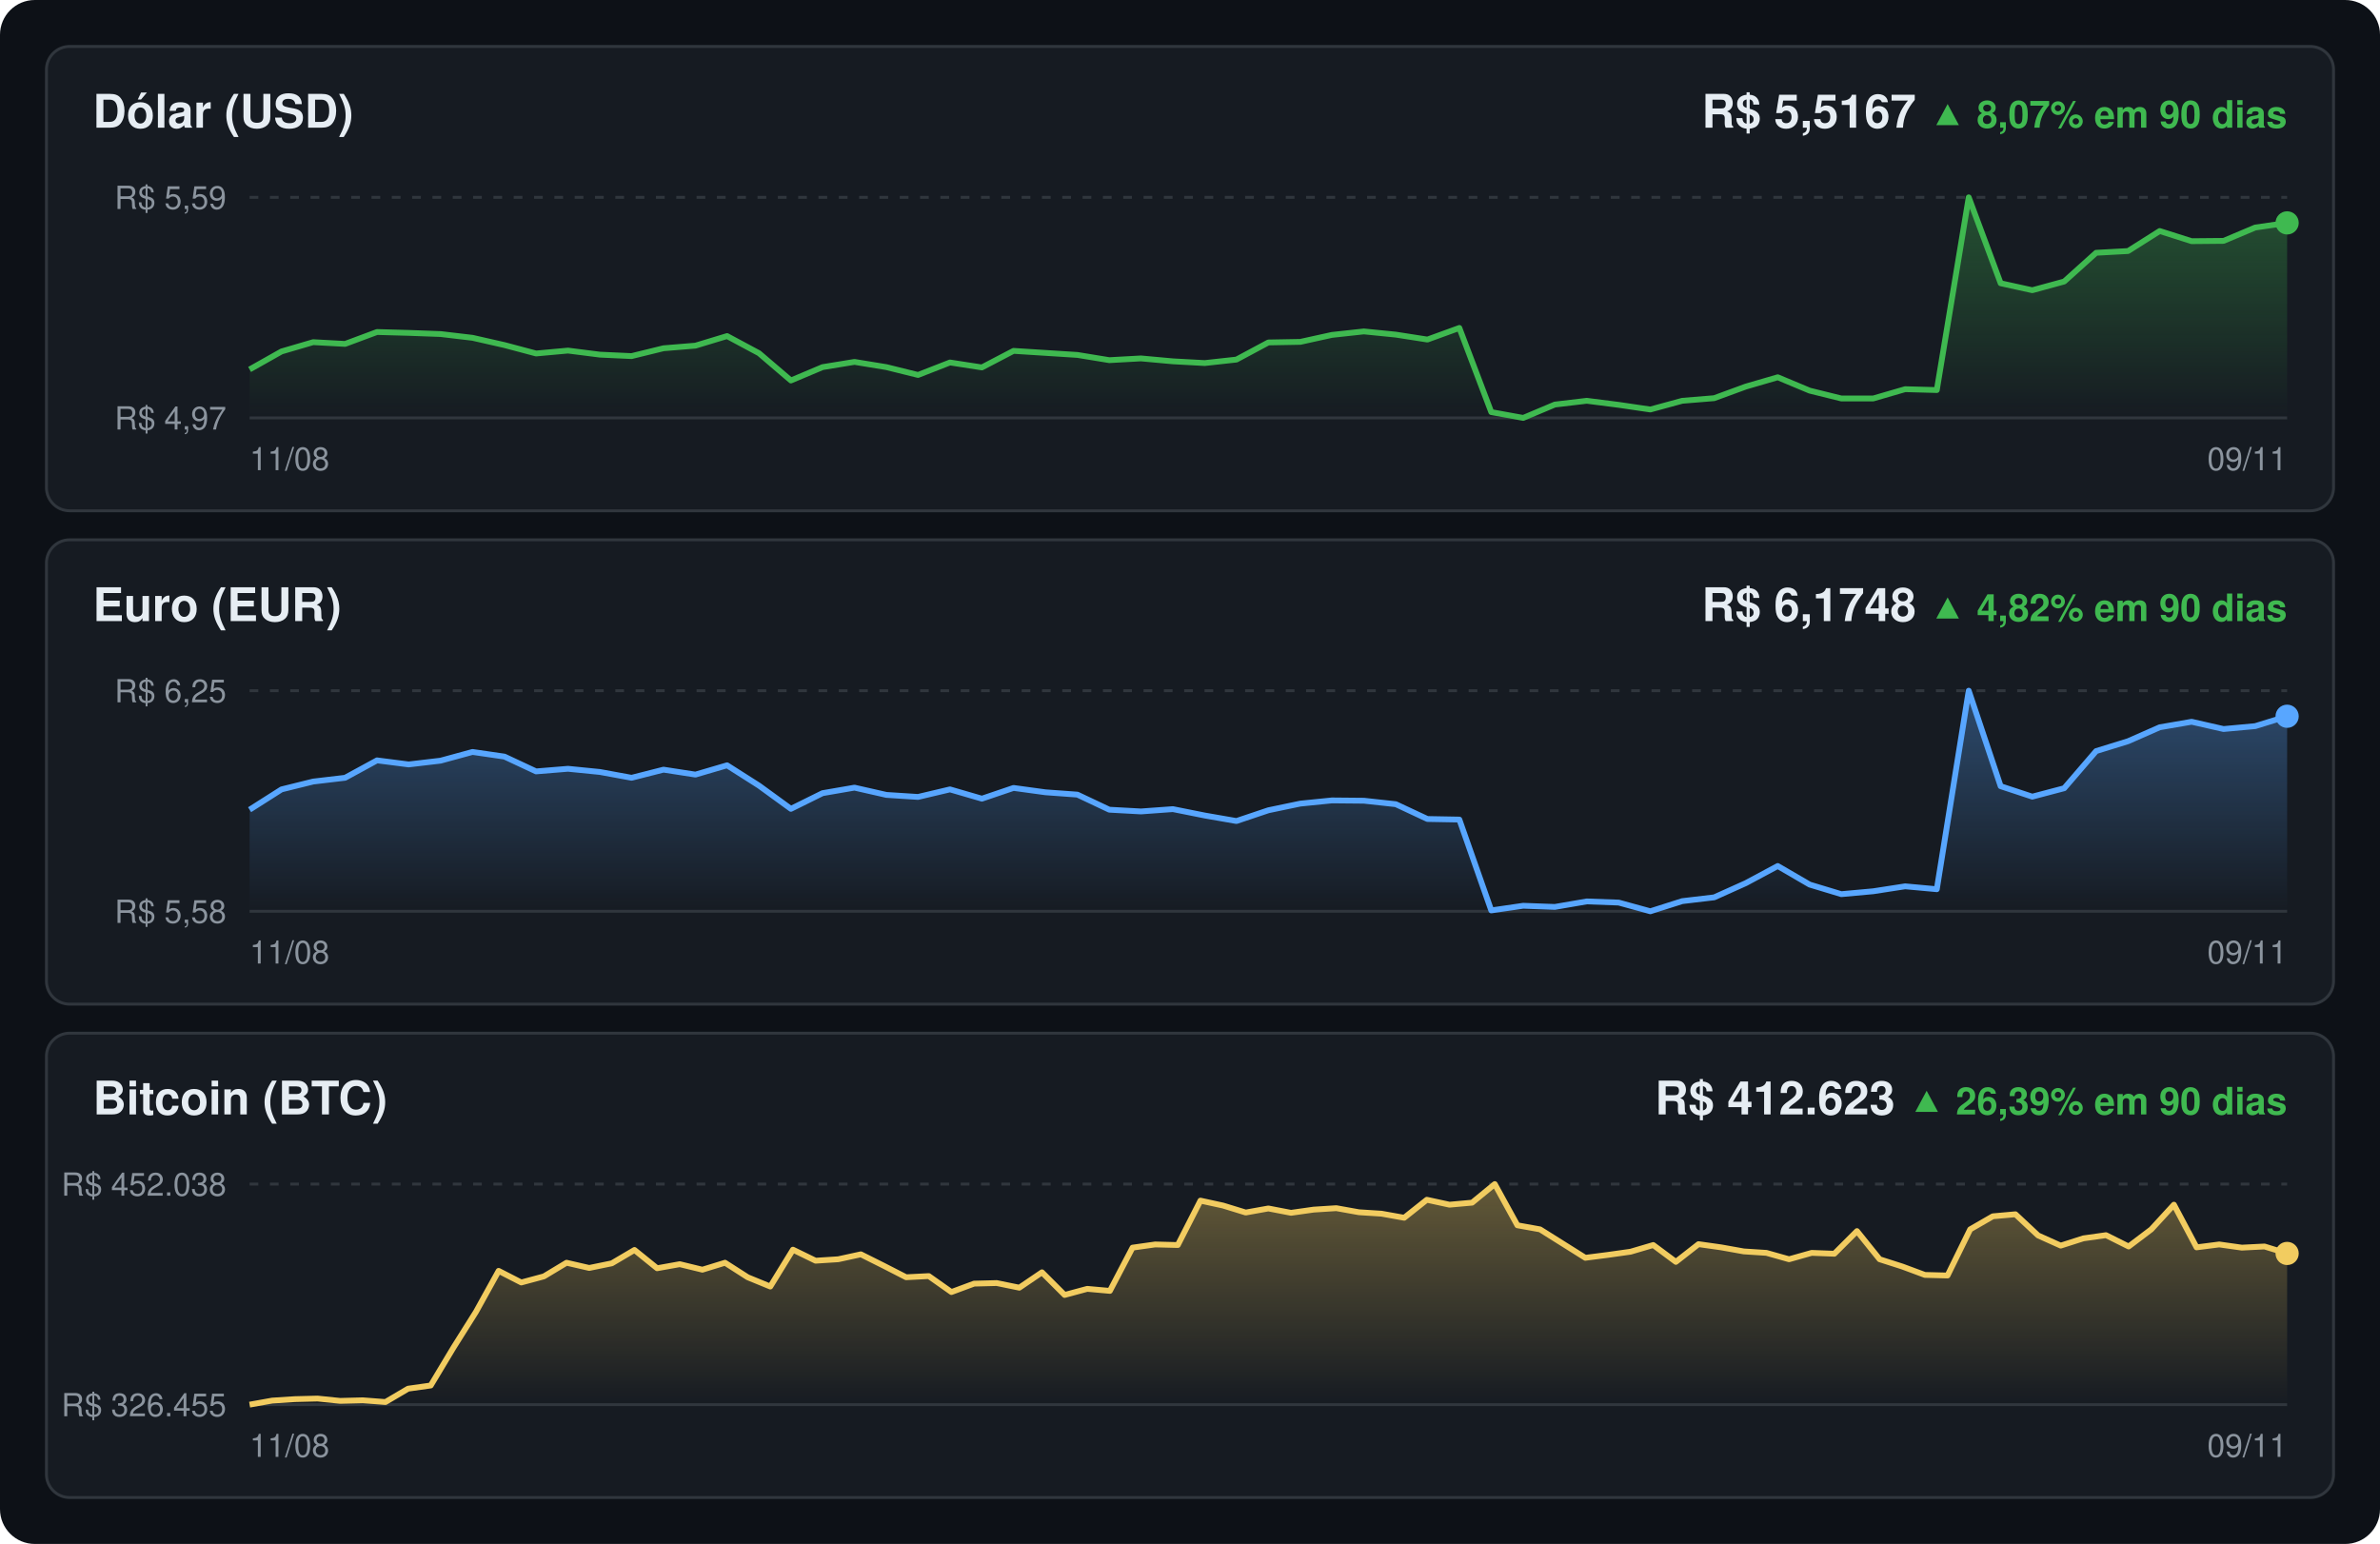
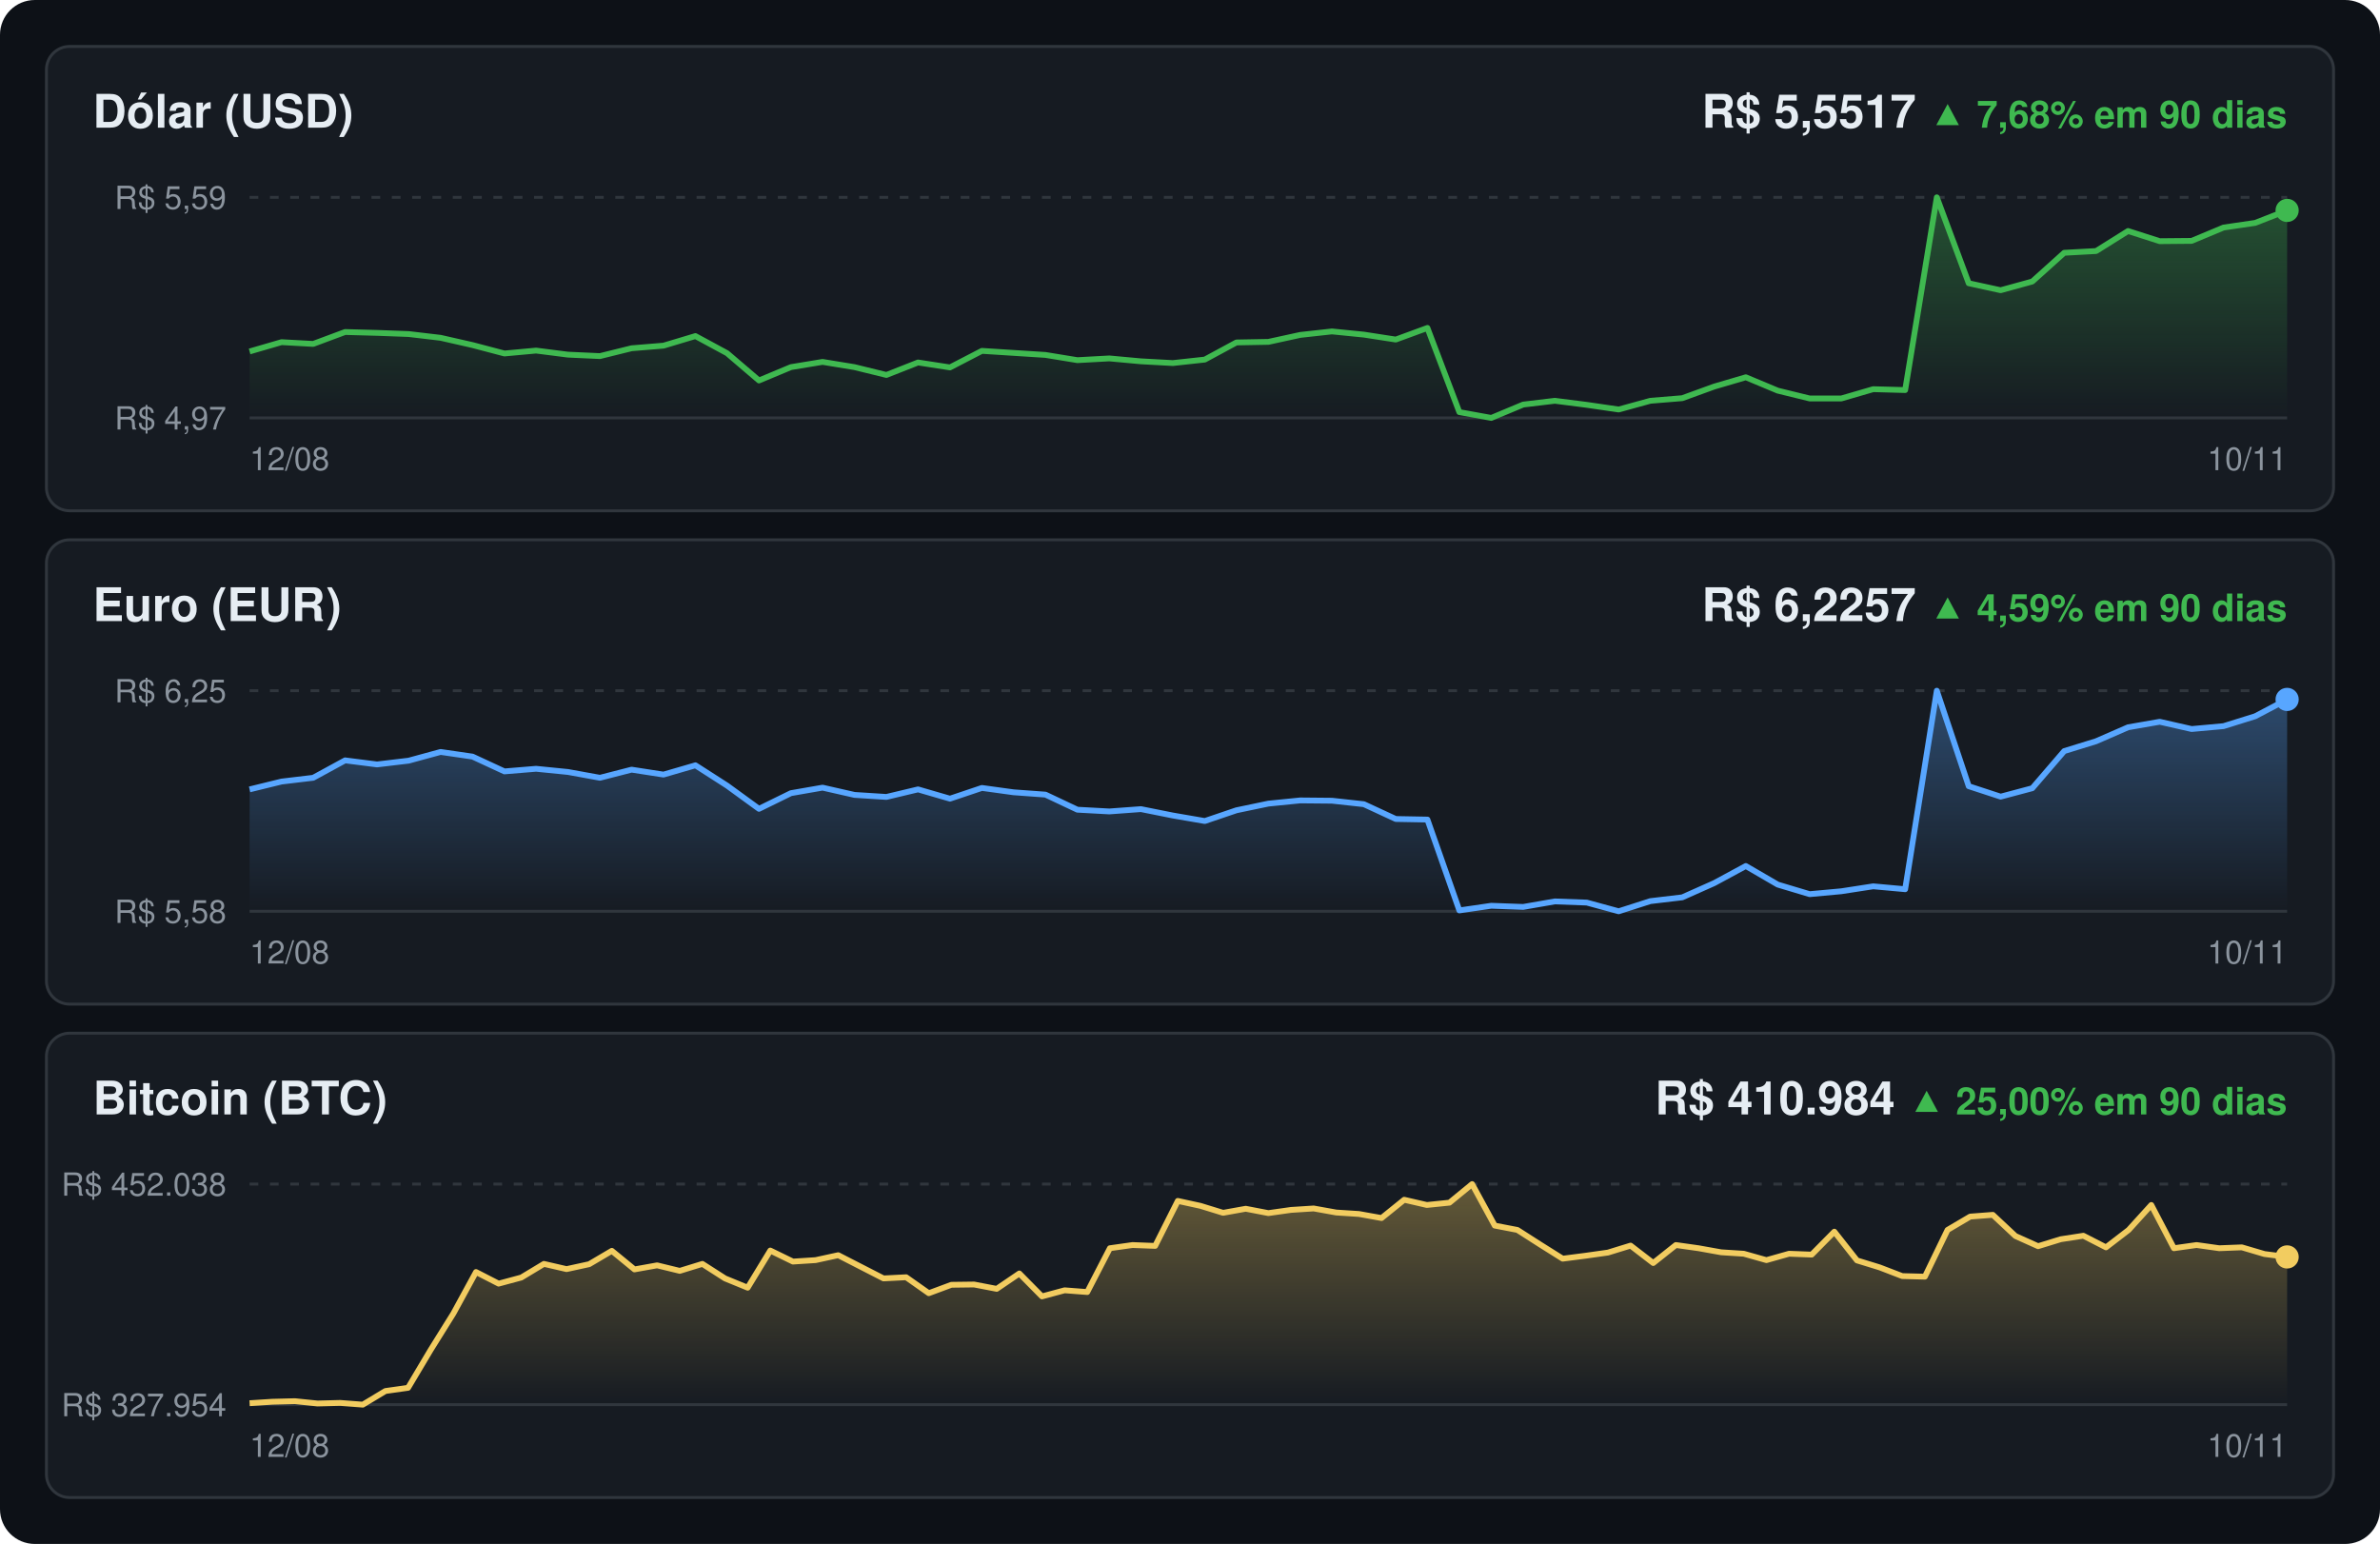
<svg xmlns="http://www.w3.org/2000/svg" viewBox="0 0 820 532" width="820" height="532">
  <defs>
    <linearGradient id="grad-usd" x1="0" y1="0" x2="0" y2="1">
      <stop offset="0" stop-color="#3fb950" stop-opacity=".35" />
      <stop offset="1" stop-color="#3fb950" stop-opacity="0" />
    </linearGradient>
    <linearGradient id="grad-eur" x1="0" y1="0" x2="0" y2="1">
      <stop offset="0" stop-color="#58a6ff" stop-opacity=".35" />
      <stop offset="1" stop-color="#58a6ff" stop-opacity="0" />
    </linearGradient>
    <linearGradient id="grad-btc" x1="0" y1="0" x2="0" y2="1">
      <stop offset="0" stop-color="#f2cc60" stop-opacity=".35" />
      <stop offset="1" stop-color="#f2cc60" stop-opacity="0" />
    </linearGradient>
  </defs>
  <style>
text{font-family:-apple-system,BlinkMacSystemFont,'Segoe UI',Helvetica,Arial,sans-serif;fill:#e6edf3}
.titulo{font-size:16px;font-weight:600}
.eixo{font-size:11px;fill:#8b949e}
</style>
  <rect width="820" height="532" rx="12" fill="#0d1117" />
  <g>
    <rect x="16" y="16" width="788" height="160" rx="8" fill="#161b22" stroke="#30363d" />
    <text x="32" y="44" class="titulo">Dólar (USD)</text>
-     <text x="788" y="44" class="titulo" text-anchor="end">R$ 5,5167
-     <tspan fill="#3fb950" font-size="13"> ▲ 8,07% em 90 dias</tspan>
+     <text x="788" y="44" class="titulo" text-anchor="end">R$ 5,5517
+     <tspan fill="#3fb950" font-size="13"> ▲ 7,68% em 90 dias</tspan>
    </text>
    <text x="78" y="72" class="eixo" text-anchor="end">R$ 5,59</text>
    <text x="78" y="148" class="eixo" text-anchor="end">R$ 4,97</text>
    <line x1="86" y1="68" x2="788" y2="68" stroke="#30363d" stroke-dasharray="3 4" />
    <line x1="86" y1="144" x2="788" y2="144" stroke="#30363d" />
-     <path d="M86.0,144 L86.0,127.3 L97.0,121.1 L107.9,117.9 L118.9,118.5 L129.9,114.4 L140.8,114.7 L151.8,115.1 L162.8,116.4 L173.8,118.9 L184.7,121.8 L195.7,120.8 L206.7,122.2 L217.6,122.7 L228.6,120.0 L239.6,119.1 L250.5,115.8 L261.5,121.7 L272.5,131.1 L283.4,126.5 L294.4,124.7 L305.4,126.5 L316.3,129.2 L327.3,124.9 L338.3,126.6 L349.2,120.9 L360.2,121.6 L371.2,122.3 L382.2,124.1 L393.1,123.5 L404.1,124.5 L415.1,125.1 L426.0,123.9 L437.0,118.0 L448.0,117.8 L458.9,115.4 L469.9,114.2 L480.9,115.3 L491.8,117.0 L502.8,113.0 L513.8,142.0 L524.8,144.0 L535.7,139.4 L546.7,138.1 L557.7,139.5 L568.6,141.1 L579.6,138.1 L590.6,137.2 L601.5,133.2 L612.5,130.0 L623.5,134.6 L634.4,137.3 L645.4,137.3 L656.4,134.1 L667.3,134.4 L678.3,68.0 L689.3,97.6 L700.2,100.0 L711.2,97.0 L722.2,87.1 L733.2,86.5 L744.1,79.6 L755.1,83.1 L766.1,83.0 L777.0,78.4 L788.0,76.8 L788.0,144 Z" fill="url(#grad-usd)" />
-     <polyline points="86.0,127.3 97.0,121.1 107.9,117.9 118.9,118.5 129.9,114.4 140.8,114.7 151.8,115.1 162.8,116.4 173.8,118.9 184.7,121.8 195.7,120.8 206.7,122.2 217.6,122.7 228.6,120.0 239.6,119.1 250.5,115.8 261.5,121.7 272.5,131.1 283.4,126.5 294.4,124.7 305.4,126.5 316.3,129.2 327.3,124.9 338.3,126.6 349.2,120.9 360.2,121.6 371.2,122.3 382.2,124.1 393.1,123.5 404.1,124.5 415.1,125.1 426.0,123.9 437.0,118.0 448.0,117.8 458.9,115.4 469.9,114.2 480.9,115.3 491.8,117.0 502.8,113.0 513.8,142.0 524.8,144.0 535.7,139.4 546.7,138.1 557.7,139.5 568.6,141.1 579.6,138.1 590.6,137.2 601.5,133.2 612.5,130.0 623.5,134.6 634.4,137.3 645.4,137.3 656.4,134.1 667.3,134.4 678.3,68.0 689.3,97.6 700.2,100.0 711.2,97.0 722.2,87.1 733.2,86.5 744.1,79.6 755.1,83.1 766.1,83.0 777.0,78.4 788.0,76.8" fill="none" stroke="#3fb950" stroke-width="2" stroke-linejoin="round" />
-     <circle cx="788.0" cy="76.8" r="4" fill="#3fb950">
+     <path d="M86.0,144 L86.0,121.1 L97.0,117.9 L107.9,118.5 L118.9,114.4 L129.9,114.7 L140.8,115.1 L151.8,116.4 L162.8,118.9 L173.8,121.8 L184.7,120.8 L195.7,122.2 L206.7,122.7 L217.6,120.0 L228.6,119.1 L239.6,115.8 L250.5,121.7 L261.5,131.1 L272.5,126.5 L283.4,124.7 L294.4,126.5 L305.4,129.2 L316.3,124.9 L327.3,126.6 L338.3,120.9 L349.2,121.6 L360.2,122.3 L371.2,124.1 L382.2,123.5 L393.1,124.5 L404.1,125.1 L415.1,123.9 L426.0,118.0 L437.0,117.8 L448.0,115.4 L458.9,114.2 L469.9,115.3 L480.9,117.0 L491.8,113.0 L502.8,142.0 L513.8,144.0 L524.8,139.4 L535.7,138.1 L546.7,139.5 L557.7,141.1 L568.6,138.1 L579.6,137.2 L590.6,133.2 L601.5,130.0 L612.5,134.6 L623.5,137.3 L634.4,137.3 L645.4,134.1 L656.4,134.4 L667.3,68.0 L678.3,97.6 L689.3,100.0 L700.2,97.0 L711.2,87.1 L722.2,86.5 L733.2,79.6 L744.1,83.1 L755.1,83.0 L766.1,78.4 L777.0,76.8 L788.0,72.5 L788.0,144 Z" fill="url(#grad-usd)" />
+     <polyline points="86.0,121.1 97.0,117.9 107.9,118.5 118.9,114.4 129.9,114.7 140.8,115.1 151.8,116.4 162.8,118.9 173.8,121.8 184.7,120.8 195.7,122.2 206.7,122.7 217.6,120.0 228.6,119.1 239.6,115.8 250.5,121.7 261.5,131.1 272.5,126.5 283.4,124.7 294.4,126.5 305.4,129.2 316.3,124.9 327.3,126.6 338.3,120.9 349.2,121.6 360.2,122.3 371.2,124.1 382.2,123.5 393.1,124.5 404.1,125.1 415.1,123.9 426.0,118.0 437.0,117.8 448.0,115.4 458.9,114.2 469.9,115.3 480.9,117.0 491.8,113.0 502.8,142.0 513.8,144.0 524.8,139.4 535.7,138.1 546.7,139.5 557.7,141.1 568.6,138.1 579.6,137.2 590.6,133.2 601.5,130.0 612.5,134.6 623.5,137.3 634.4,137.3 645.4,134.1 656.4,134.4 667.3,68.0 678.3,97.6 689.3,100.0 700.2,97.0 711.2,87.1 722.2,86.5 733.2,79.6 744.1,83.1 755.1,83.0 766.1,78.4 777.0,76.8 788.0,72.5" fill="none" stroke="#3fb950" stroke-width="2" stroke-linejoin="round" />
+     <circle cx="788.0" cy="72.5" r="4" fill="#3fb950">
      <animate attributeName="r" values="4;7;4" dur="2s" repeatCount="indefinite" />
    </circle>
-     <text x="86" y="162" class="eixo">11/08</text>
-     <text x="788" y="162" class="eixo" text-anchor="end">09/11</text>
+     <text x="86" y="162" class="eixo">12/08</text>
+     <text x="788" y="162" class="eixo" text-anchor="end">10/11</text>
  </g>
  <g>
    <rect x="16" y="186" width="788" height="160" rx="8" fill="#161b22" stroke="#30363d" />
    <text x="32" y="214" class="titulo">Euro (EUR)</text>
-     <text x="788" y="214" class="titulo" text-anchor="end">R$ 6,1748
-     <tspan fill="#3fb950" font-size="13"> ▲ 4,82% em 90 dias</tspan>
+     <text x="788" y="214" class="titulo" text-anchor="end">R$ 6,2257
+     <tspan fill="#3fb950" font-size="13"> ▲ 4,59% em 90 dias</tspan>
    </text>
    <text x="78" y="242" class="eixo" text-anchor="end">R$ 6,25</text>
    <text x="78" y="318" class="eixo" text-anchor="end">R$ 5,58</text>
    <line x1="86" y1="238" x2="788" y2="238" stroke="#30363d" stroke-dasharray="3 4" />
    <line x1="86" y1="314" x2="788" y2="314" stroke="#30363d" />
-     <path d="M86.0,314 L86.0,279.0 L97.0,272.0 L107.9,269.3 L118.9,268.0 L129.9,262.0 L140.8,263.4 L151.8,262.1 L162.8,259.1 L173.8,260.7 L184.7,265.8 L195.7,264.9 L206.7,266.0 L217.6,268.0 L228.6,265.2 L239.6,266.9 L250.5,263.7 L261.5,270.7 L272.5,278.7 L283.4,273.3 L294.4,271.4 L305.4,273.9 L316.3,274.6 L327.3,272.0 L338.3,275.2 L349.2,271.5 L360.2,273.0 L371.2,273.8 L382.2,279.0 L393.1,279.6 L404.1,278.8 L415.1,281.0 L426.0,282.9 L437.0,279.2 L448.0,276.9 L458.9,275.8 L469.9,275.9 L480.9,277.1 L491.8,282.2 L502.8,282.4 L513.8,313.7 L524.8,312.1 L535.7,312.5 L546.7,310.6 L557.7,311.0 L568.6,314.0 L579.6,310.5 L590.6,309.2 L601.5,304.3 L612.5,298.4 L623.5,304.8 L634.4,308.1 L645.4,307.1 L656.4,305.4 L667.3,306.4 L678.3,238.0 L689.3,270.9 L700.2,274.5 L711.2,271.6 L722.2,258.8 L733.2,255.4 L744.1,250.6 L755.1,248.7 L766.1,251.2 L777.0,250.2 L788.0,246.8 L788.0,314 Z" fill="url(#grad-eur)" />
-     <polyline points="86.0,279.0 97.0,272.0 107.9,269.3 118.9,268.0 129.9,262.0 140.8,263.4 151.8,262.1 162.8,259.1 173.8,260.7 184.7,265.8 195.7,264.9 206.7,266.0 217.6,268.0 228.6,265.2 239.6,266.9 250.5,263.7 261.5,270.7 272.5,278.7 283.4,273.3 294.4,271.4 305.4,273.9 316.3,274.6 327.3,272.0 338.3,275.2 349.2,271.5 360.2,273.0 371.2,273.8 382.2,279.0 393.1,279.6 404.1,278.8 415.1,281.0 426.0,282.9 437.0,279.2 448.0,276.9 458.9,275.8 469.9,275.9 480.9,277.1 491.8,282.2 502.8,282.4 513.8,313.7 524.8,312.1 535.7,312.5 546.7,310.6 557.7,311.0 568.6,314.0 579.6,310.5 590.6,309.2 601.5,304.3 612.5,298.4 623.5,304.8 634.4,308.1 645.4,307.1 656.4,305.4 667.3,306.4 678.3,238.0 689.3,270.9 700.2,274.5 711.2,271.6 722.2,258.8 733.2,255.4 744.1,250.6 755.1,248.7 766.1,251.2 777.0,250.2 788.0,246.8" fill="none" stroke="#58a6ff" stroke-width="2" stroke-linejoin="round" />
-     <circle cx="788.0" cy="246.8" r="4" fill="#58a6ff">
+     <path d="M86.0,314 L86.0,272.0 L97.0,269.3 L107.9,268.0 L118.9,262.0 L129.9,263.4 L140.8,262.1 L151.8,259.1 L162.8,260.7 L173.8,265.8 L184.7,264.9 L195.7,266.0 L206.7,268.0 L217.6,265.2 L228.6,266.9 L239.6,263.7 L250.5,270.7 L261.5,278.7 L272.5,273.3 L283.4,271.4 L294.4,273.9 L305.4,274.6 L316.3,272.0 L327.3,275.2 L338.3,271.5 L349.2,273.0 L360.2,273.8 L371.2,279.0 L382.2,279.6 L393.1,278.8 L404.1,281.0 L415.1,282.9 L426.0,279.2 L437.0,276.9 L448.0,275.8 L458.9,275.9 L469.9,277.1 L480.9,282.2 L491.8,282.4 L502.8,313.7 L513.8,312.1 L524.8,312.5 L535.7,310.6 L546.7,311.0 L557.7,314.0 L568.6,310.5 L579.6,309.2 L590.6,304.3 L601.5,298.4 L612.5,304.8 L623.5,308.1 L634.4,307.1 L645.4,305.4 L656.4,306.4 L667.3,238.0 L678.3,270.9 L689.3,274.5 L700.2,271.6 L711.2,258.8 L722.2,255.4 L733.2,250.6 L744.1,248.7 L755.1,251.2 L766.1,250.2 L777.0,246.8 L788.0,241.0 L788.0,314 Z" fill="url(#grad-eur)" />
+     <polyline points="86.0,272.0 97.0,269.3 107.9,268.0 118.9,262.0 129.9,263.4 140.8,262.1 151.8,259.1 162.8,260.7 173.8,265.8 184.7,264.9 195.7,266.0 206.7,268.0 217.6,265.2 228.6,266.9 239.6,263.7 250.5,270.7 261.5,278.7 272.5,273.3 283.4,271.4 294.4,273.9 305.4,274.6 316.3,272.0 327.3,275.2 338.3,271.5 349.2,273.0 360.2,273.8 371.2,279.0 382.2,279.6 393.1,278.8 404.1,281.0 415.1,282.9 426.0,279.2 437.0,276.9 448.0,275.8 458.9,275.9 469.9,277.1 480.9,282.2 491.8,282.4 502.8,313.7 513.8,312.1 524.8,312.5 535.7,310.6 546.7,311.0 557.7,314.0 568.6,310.5 579.6,309.2 590.6,304.3 601.5,298.4 612.5,304.8 623.5,308.1 634.4,307.1 645.4,305.4 656.4,306.4 667.3,238.0 678.3,270.9 689.3,274.5 700.2,271.6 711.2,258.8 722.2,255.4 733.2,250.6 744.1,248.7 755.1,251.2 766.1,250.2 777.0,246.8 788.0,241.0" fill="none" stroke="#58a6ff" stroke-width="2" stroke-linejoin="round" />
+     <circle cx="788.0" cy="241.0" r="4" fill="#58a6ff">
      <animate attributeName="r" values="4;7;4" dur="2s" repeatCount="indefinite" />
    </circle>
-     <text x="86" y="332" class="eixo">11/08</text>
-     <text x="788" y="332" class="eixo" text-anchor="end">09/11</text>
+     <text x="86" y="332" class="eixo">12/08</text>
+     <text x="788" y="332" class="eixo" text-anchor="end">10/11</text>
  </g>
  <g>
    <rect x="16" y="356" width="788" height="160" rx="8" fill="#161b22" stroke="#30363d" />
    <text x="32" y="384" class="titulo">Bitcoin (BTC)</text>
-     <text x="788" y="384" class="titulo" text-anchor="end">R$ 412.623
-     <tspan fill="#3fb950" font-size="13"> ▲ 26,39% em 90 dias</tspan>
+     <text x="788" y="384" class="titulo" text-anchor="end">R$ 410.984
+     <tspan fill="#3fb950" font-size="13"> ▲ 25,00% em 90 dias</tspan>
    </text>
    <text x="78" y="412" class="eixo" text-anchor="end">R$ 452.038</text>
-     <text x="78" y="488" class="eixo" text-anchor="end">R$ 326.455</text>
+     <text x="78" y="488" class="eixo" text-anchor="end">R$ 327.954</text>
    <line x1="86" y1="408" x2="788" y2="408" stroke="#30363d" stroke-dasharray="3 4" />
    <line x1="86" y1="484" x2="788" y2="484" stroke="#30363d" />
-     <path d="M86.0,484 L86.0,484.0 L93.8,482.6 L101.6,482.1 L109.4,481.9 L117.2,482.7 L125.0,482.5 L132.8,483.1 L140.6,478.5 L148.4,477.4 L156.2,464.4 L164.0,452.0 L171.8,437.9 L179.6,441.9 L187.4,439.8 L195.2,435.1 L203.0,436.9 L210.8,435.3 L218.6,430.7 L226.4,437.0 L234.2,435.6 L242.0,437.5 L249.8,435.1 L257.6,440.1 L265.4,443.3 L273.2,430.6 L281.0,434.4 L288.8,433.9 L296.6,432.2 L304.4,436.1 L312.2,440.1 L320.0,439.7 L327.8,445.2 L335.6,442.3 L343.4,442.1 L351.2,443.7 L359.0,438.4 L366.8,446.2 L374.6,444.1 L382.4,444.8 L390.2,429.9 L398.0,428.8 L405.8,429.0 L413.6,413.7 L421.4,415.4 L429.2,417.8 L437.0,416.4 L444.8,417.9 L452.6,416.8 L460.4,416.3 L468.2,417.7 L476.0,418.2 L483.8,419.6 L491.6,413.4 L499.4,415.1 L507.2,414.4 L515.0,408.0 L522.8,422.2 L530.6,423.6 L538.4,428.5 L546.2,433.4 L554.0,432.4 L561.8,431.3 L569.6,429.0 L577.4,434.8 L585.2,428.7 L593.0,429.8 L600.8,431.2 L608.6,431.7 L616.4,433.9 L624.2,431.7 L632.0,432.0 L639.8,424.2 L647.6,433.9 L655.4,436.4 L663.2,439.3 L671.0,439.5 L678.8,423.6 L686.6,419.1 L694.4,418.4 L702.2,425.7 L710.0,429.2 L717.8,426.7 L725.6,425.6 L733.4,429.5 L741.2,423.6 L749.0,415.1 L756.8,429.8 L764.6,428.8 L772.4,429.9 L780.2,429.5 L788.0,431.9 L788.0,484 Z" fill="url(#grad-btc)" />
-     <polyline points="86.0,484.0 93.8,482.6 101.6,482.1 109.4,481.9 117.2,482.7 125.0,482.5 132.8,483.1 140.6,478.5 148.4,477.4 156.2,464.4 164.0,452.0 171.8,437.9 179.6,441.9 187.4,439.8 195.2,435.1 203.0,436.9 210.8,435.3 218.6,430.7 226.4,437.0 234.2,435.6 242.0,437.5 249.8,435.1 257.6,440.1 265.4,443.3 273.2,430.6 281.0,434.4 288.8,433.9 296.6,432.2 304.4,436.1 312.2,440.1 320.0,439.7 327.8,445.2 335.6,442.3 343.4,442.1 351.2,443.7 359.0,438.4 366.8,446.2 374.6,444.1 382.4,444.8 390.2,429.9 398.0,428.8 405.8,429.0 413.6,413.7 421.4,415.4 429.2,417.8 437.0,416.4 444.8,417.9 452.6,416.8 460.4,416.3 468.2,417.7 476.0,418.2 483.8,419.6 491.6,413.4 499.4,415.1 507.2,414.4 515.0,408.0 522.8,422.2 530.6,423.6 538.4,428.5 546.2,433.4 554.0,432.4 561.8,431.3 569.6,429.0 577.4,434.8 585.2,428.7 593.0,429.8 600.8,431.2 608.6,431.7 616.4,433.9 624.2,431.7 632.0,432.0 639.8,424.2 647.6,433.9 655.4,436.4 663.2,439.3 671.0,439.5 678.8,423.6 686.6,419.1 694.4,418.4 702.2,425.7 710.0,429.2 717.8,426.7 725.6,425.6 733.4,429.5 741.2,423.6 749.0,415.1 756.8,429.8 764.6,428.8 772.4,429.9 780.2,429.5 788.0,431.9" fill="none" stroke="#f2cc60" stroke-width="2" stroke-linejoin="round" />
-     <circle cx="788.0" cy="431.9" r="4" fill="#f2cc60">
+     <path d="M86.0,484 L86.0,483.5 L93.8,483.0 L101.6,482.8 L109.4,483.6 L117.2,483.4 L125.0,484.0 L132.8,479.3 L140.6,478.2 L148.4,465.1 L156.2,452.6 L164.0,438.3 L171.8,442.3 L179.6,440.2 L187.4,435.5 L195.2,437.3 L203.0,435.6 L210.8,431.0 L218.6,437.4 L226.4,436.0 L234.2,437.9 L242.0,435.5 L249.8,440.5 L257.6,443.7 L265.4,430.9 L273.2,434.7 L281.0,434.2 L288.8,432.5 L296.6,436.5 L304.4,440.5 L312.2,440.1 L320.0,445.6 L327.8,442.7 L335.6,442.6 L343.4,444.1 L351.2,438.8 L359.0,446.7 L366.8,444.6 L374.6,445.2 L382.4,430.1 L390.2,429.0 L398.0,429.3 L405.8,413.8 L413.6,415.5 L421.4,417.9 L429.2,416.5 L437.0,418.0 L444.8,416.9 L452.6,416.4 L460.4,417.8 L468.2,418.3 L476.0,419.7 L483.8,413.4 L491.6,415.2 L499.4,414.4 L507.2,408.0 L515.0,422.3 L522.8,423.8 L530.6,428.8 L538.4,433.7 L546.2,432.7 L554.0,431.6 L561.8,429.2 L569.6,435.2 L577.4,429.0 L585.2,430.1 L593.0,431.5 L600.8,432.0 L608.6,434.2 L616.4,432.0 L624.2,432.3 L632.0,424.4 L639.8,434.3 L647.6,436.7 L655.4,439.7 L663.2,439.9 L671.0,423.8 L678.8,419.2 L686.6,418.6 L694.4,425.9 L702.2,429.4 L710.0,427.0 L717.8,425.8 L725.6,429.8 L733.4,423.8 L741.2,415.2 L749.0,430.1 L756.8,429.0 L764.6,430.1 L772.4,429.8 L780.2,432.1 L788.0,433.1 L788.0,484 Z" fill="url(#grad-btc)" />
+     <polyline points="86.0,483.5 93.8,483.0 101.6,482.8 109.4,483.6 117.2,483.4 125.0,484.0 132.8,479.3 140.6,478.2 148.4,465.1 156.2,452.6 164.0,438.3 171.8,442.3 179.6,440.2 187.4,435.5 195.2,437.3 203.0,435.6 210.8,431.0 218.6,437.4 226.4,436.0 234.2,437.9 242.0,435.5 249.8,440.5 257.6,443.7 265.4,430.9 273.2,434.7 281.0,434.2 288.8,432.5 296.6,436.5 304.4,440.5 312.2,440.1 320.0,445.6 327.8,442.7 335.6,442.6 343.4,444.1 351.2,438.8 359.0,446.7 366.8,444.6 374.6,445.2 382.4,430.1 390.2,429.0 398.0,429.3 405.8,413.8 413.6,415.5 421.4,417.9 429.2,416.5 437.0,418.0 444.8,416.9 452.6,416.4 460.4,417.8 468.2,418.3 476.0,419.7 483.8,413.4 491.6,415.2 499.4,414.4 507.2,408.0 515.0,422.3 522.8,423.8 530.6,428.8 538.4,433.7 546.2,432.7 554.0,431.6 561.8,429.2 569.6,435.2 577.4,429.0 585.2,430.1 593.0,431.5 600.8,432.0 608.6,434.2 616.4,432.0 624.2,432.3 632.0,424.4 639.8,434.3 647.6,436.7 655.4,439.7 663.2,439.9 671.0,423.8 678.8,419.2 686.6,418.6 694.4,425.9 702.2,429.4 710.0,427.0 717.8,425.8 725.6,429.8 733.4,423.8 741.2,415.2 749.0,430.1 756.8,429.0 764.6,430.1 772.4,429.8 780.2,432.1 788.0,433.1" fill="none" stroke="#f2cc60" stroke-width="2" stroke-linejoin="round" />
+     <circle cx="788.0" cy="433.1" r="4" fill="#f2cc60">
      <animate attributeName="r" values="4;7;4" dur="2s" repeatCount="indefinite" />
    </circle>
-     <text x="86" y="502" class="eixo">11/08</text>
-     <text x="788" y="502" class="eixo" text-anchor="end">09/11</text>
+     <text x="86" y="502" class="eixo">12/08</text>
+     <text x="788" y="502" class="eixo" text-anchor="end">10/11</text>
  </g>
</svg>
